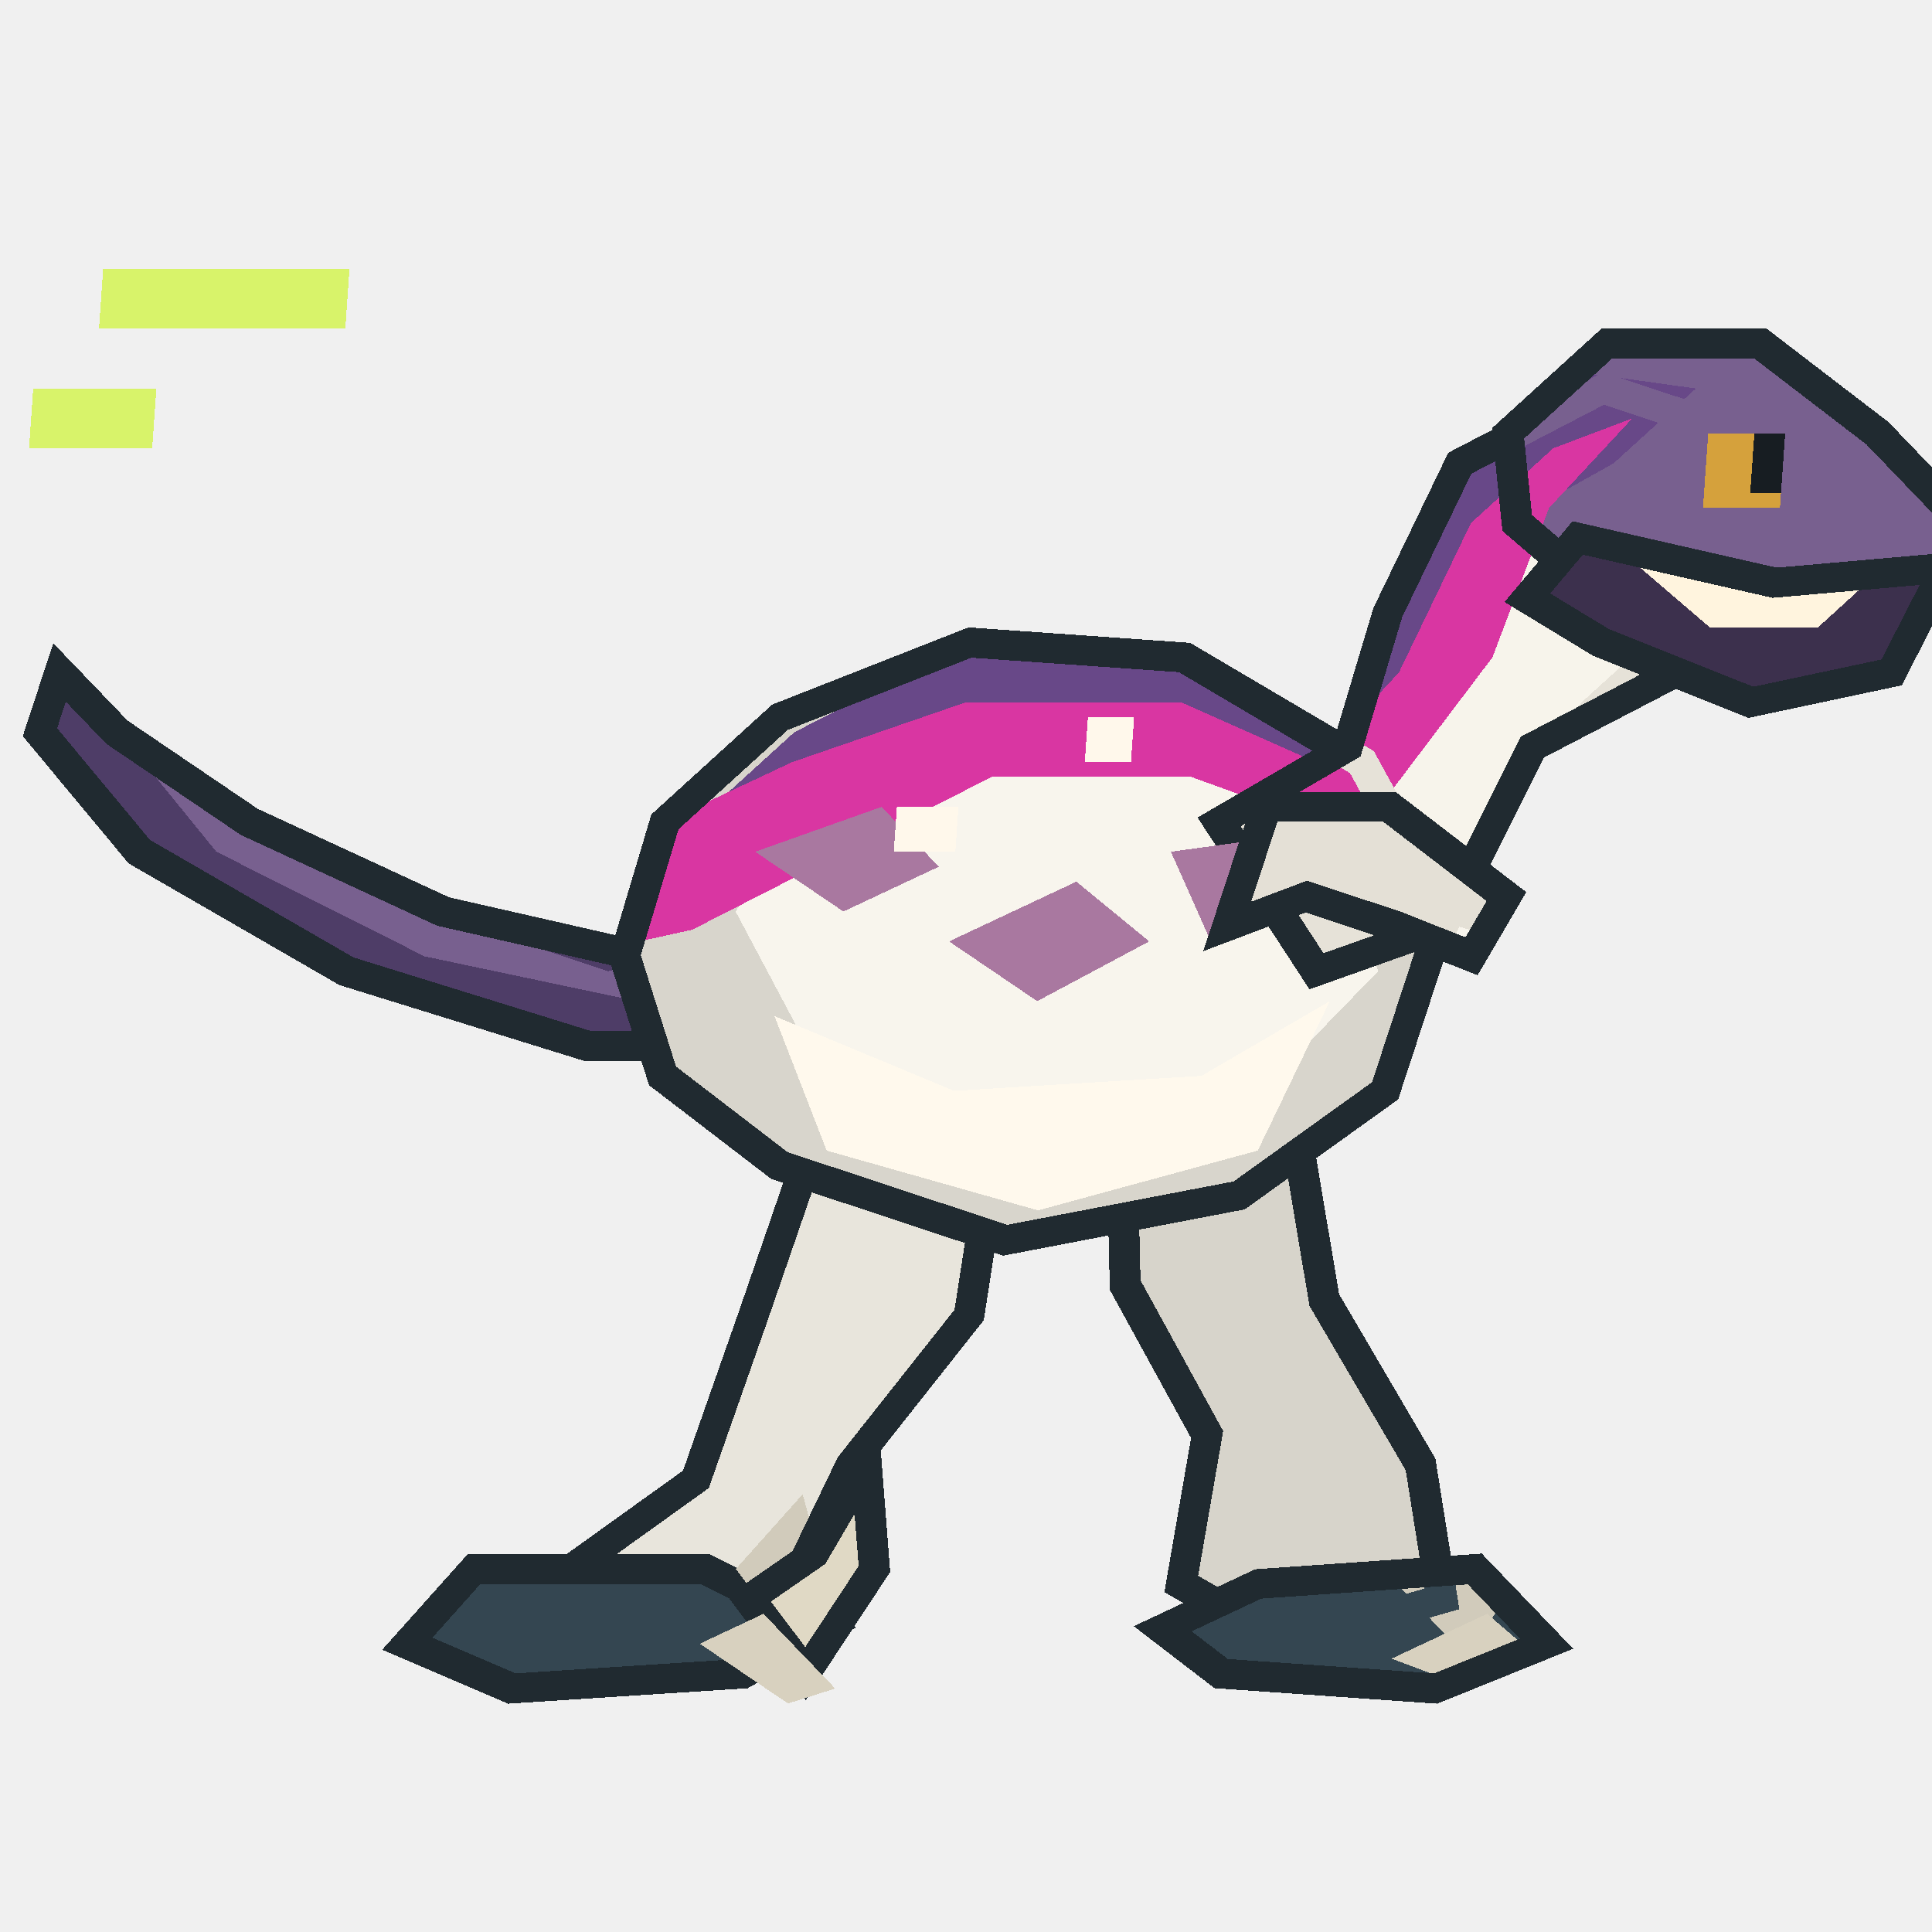
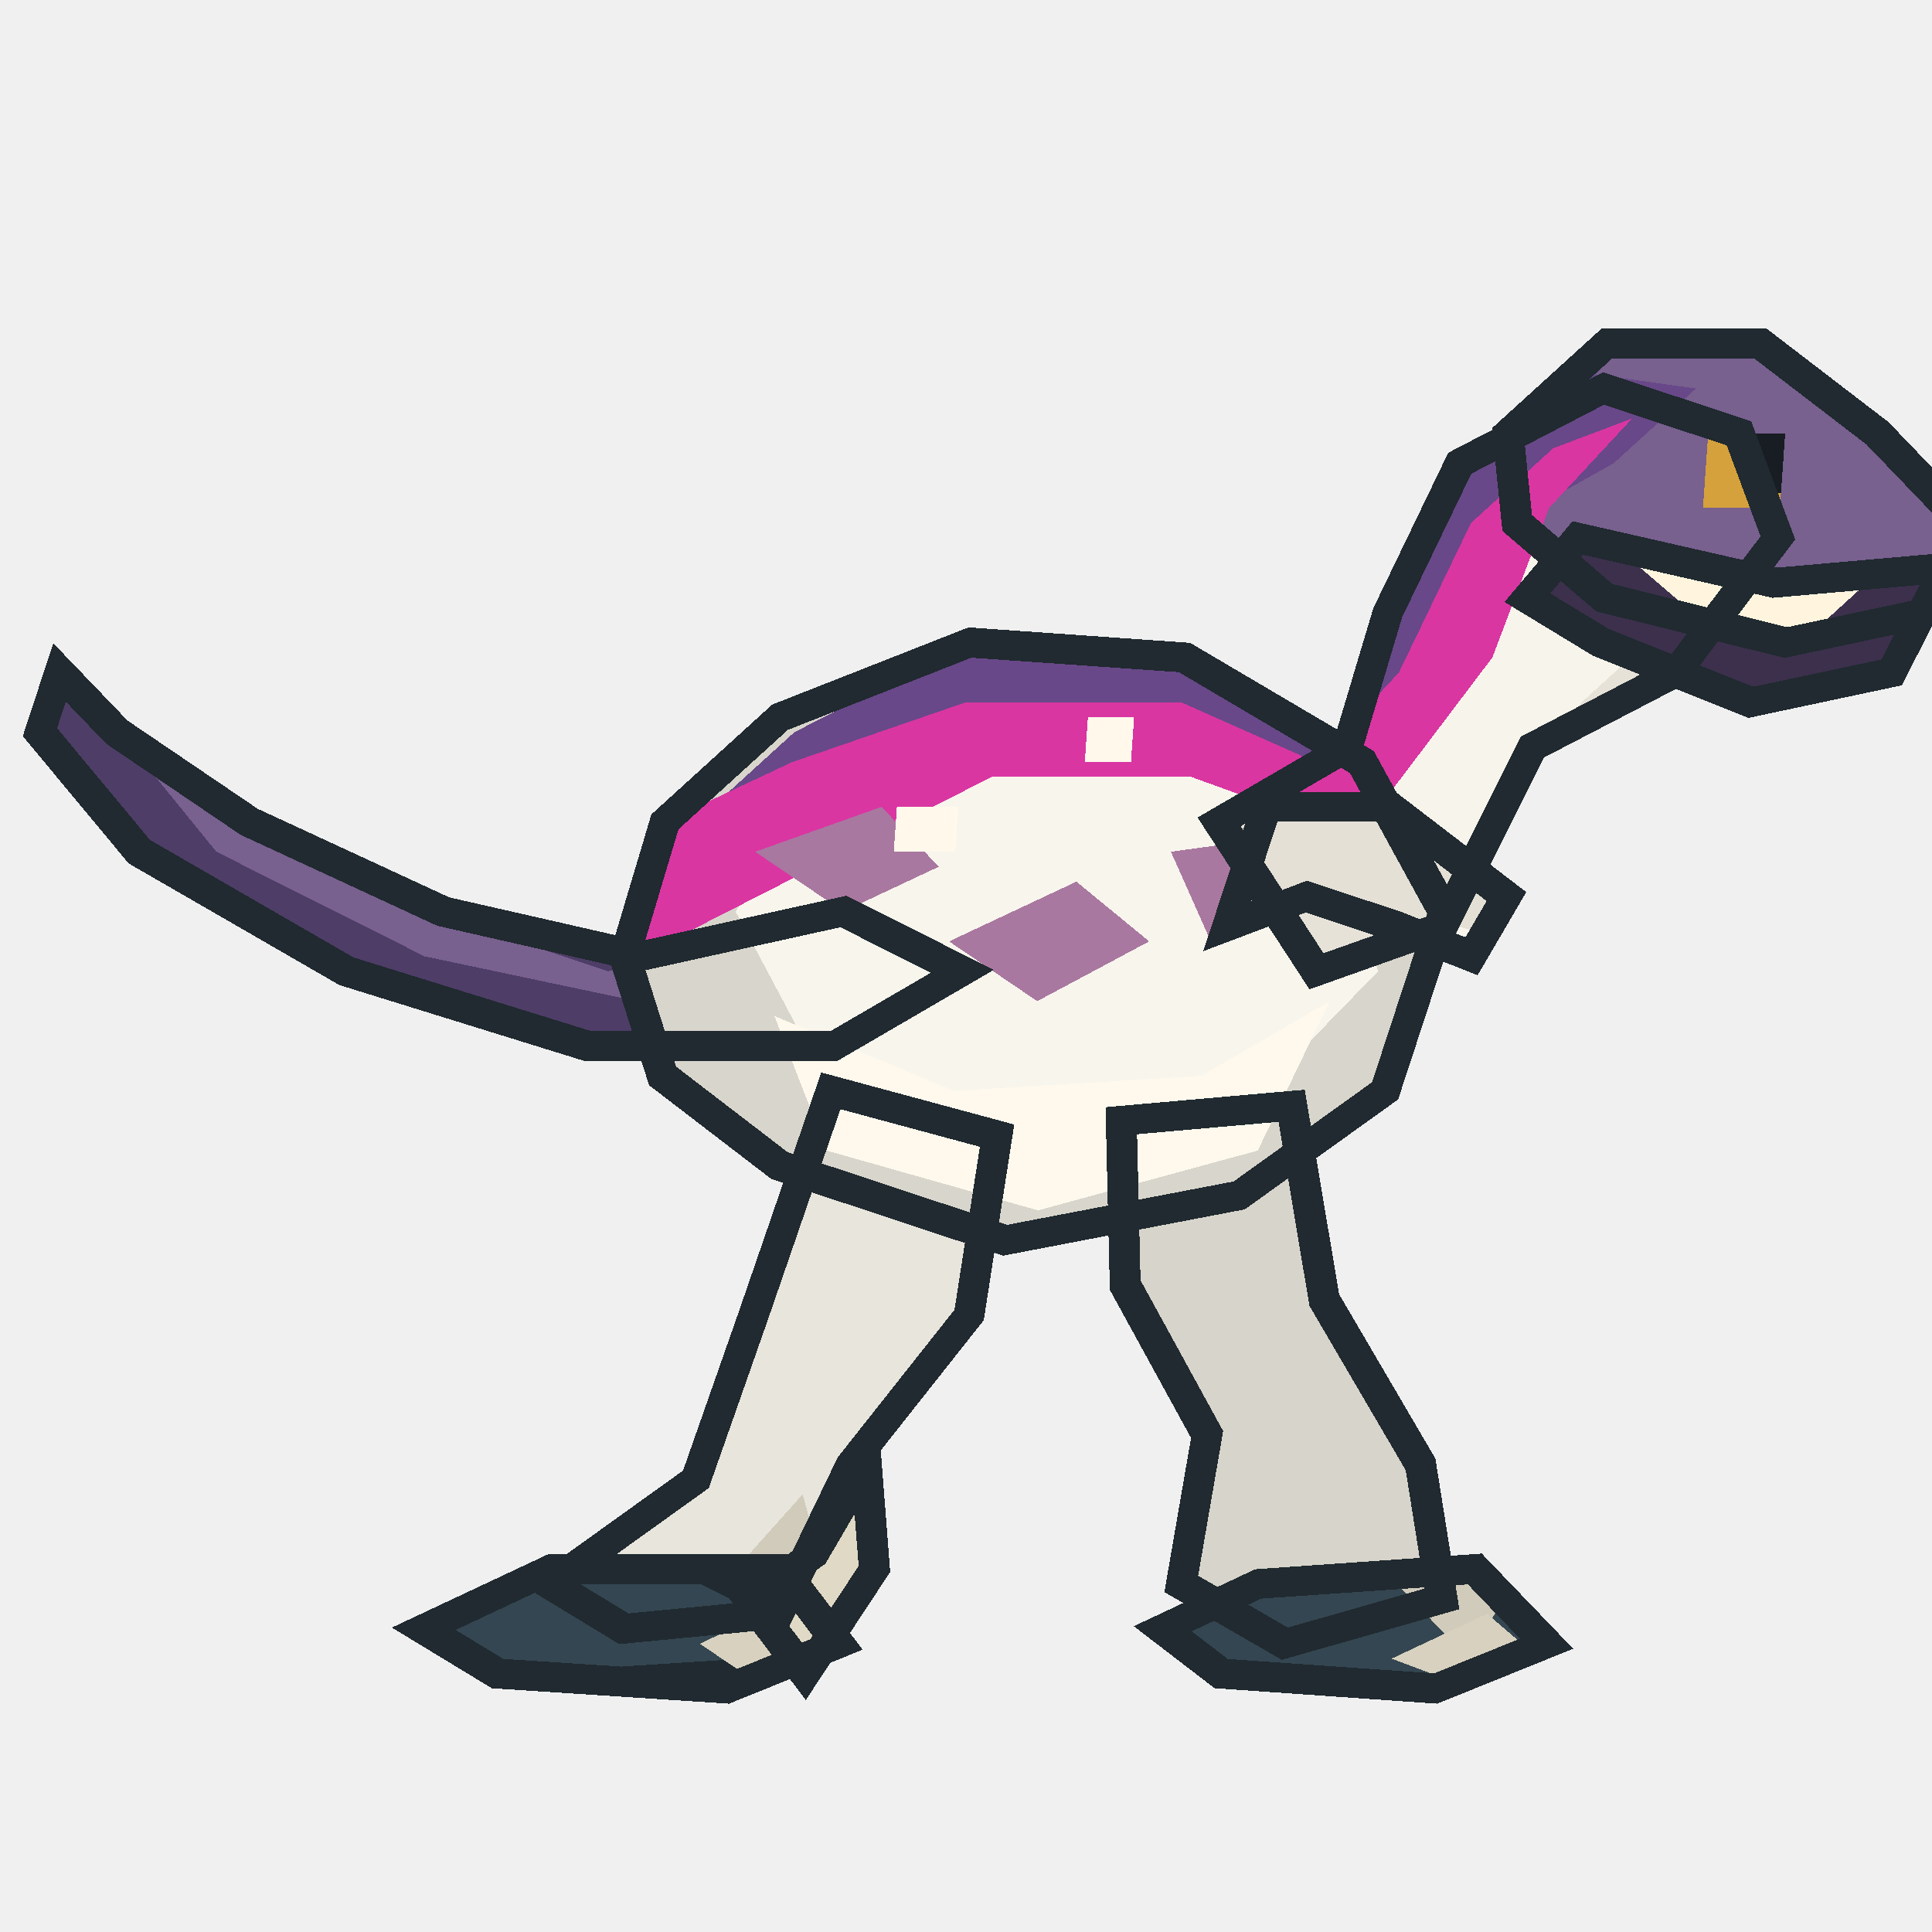
- <svg xmlns="http://www.w3.org/2000/svg" data-feet-orientation="forward" viewBox="0 0 128 128" shape-rendering="crispEdges" role="img" aria-label="Violeta" data-character="Violeta" data-species="Velociraptor" data-age="adult" data-sex="female" data-lineage="Rosa" data-hide="white" data-back="purple" data-dorsal-stripe="magenta" data-eye="gold-ochre" data-origin="Jurassic World" data-pose="attack">
-   <g data-pose-transform="attack" transform="translate(4 0) skewX(-4) scale(1.02 .99)">
-     <g>
-       <g stroke="#202a30" stroke-width="2" stroke-linejoin="miter">
-         <defs>
-           <mask id="dino-ink-mask-1" maskUnits="userSpaceOnUse" x="0" y="0" width="128" height="128" style="mask-type:luminance">
-             <g fill="#ffffff" stroke="none">
-               <polygon points="55,73 66,76 65,88 58,98 54,108 44,109 39,106 48,99 51,88" fill="#ffffff" stroke="none" />
-               <polygon points="74,75 85,74 88,87 95,98 97,107 87,110 80,106 81,96 75,86" fill="#ffffff" stroke="none" />
-               <polygon points="85,106 99,105 104,110 97,113 83,112 79,109" fill="#ffffff" stroke="none" />
-               <polygon points="52,107 56,104 59,98 60,105 56,112" fill="#ffffff" stroke="none" />
-               <polygon points="55,61 42,64 29,61 16,55 7,49 3,45 2,49 9,57 23,65 39,70 55,70 63,65" fill="#ffffff" stroke="none" />
-               <polygon points="41,64 43,55 50,48 62,43 76,44 88,51 94,61 91,73 82,80 67,83 52,78 44,72" fill="#ffffff" stroke="none" />
-               <polygon points="79,55 87,50 89,41 93,31 102,26 111,29 114,36 108,45 99,50 94,62 86,65" fill="#ffffff" stroke="none" />
-               <polygon points="96,29 102,23 112,23 120,29 126,35 124,41 115,43 103,40 97,35" fill="#ffffff" stroke="none" />
-               <polygon points="101,36 114,39 125,38 122,45 113,47 103,43 98,40" fill="#ffffff" stroke="none" />
-               <polygon points="82,54 90,54 98,60 96,64 91,62 85,60 80,62" fill="#ffffff" stroke="none" />
-             </g>
-             <polygon points="55,73 66,76 65,88 58,98 54,108 44,109 39,106 48,99 51,88" fill="none" stroke="#000000" stroke-width="2" stroke-linejoin="miter" />
-             <polygon points="74,75 85,74 88,87 95,98 97,107 87,110 80,106 81,96 75,86" fill="none" stroke="#000000" stroke-width="2" stroke-linejoin="miter" />
-             <polygon points="85,106 99,105 104,110 97,113 83,112 79,109" fill="none" stroke="#000000" stroke-width="2" stroke-linejoin="miter" />
-             <polygon points="52,107 56,104 59,98 60,105 56,112" fill="none" stroke="#000000" stroke-width="2" stroke-linejoin="miter" />
-             <polygon points="55,61 42,64 29,61 16,55 7,49 3,45 2,49 9,57 23,65 39,70 55,70 63,65" fill="none" stroke="#000000" stroke-width="2" stroke-linejoin="miter" />
-             <polygon points="41,64 43,55 50,48 62,43 76,44 88,51 94,61 91,73 82,80 67,83 52,78 44,72" fill="none" stroke="#000000" stroke-width="2" stroke-linejoin="miter" />
-             <polygon points="79,55 87,50 89,41 93,31 102,26 111,29 114,36 108,45 99,50 94,62 86,65" fill="none" stroke="#000000" stroke-width="2" stroke-linejoin="miter" />
-             <polygon points="96,29 102,23 112,23 120,29 126,35 124,41 115,43 103,40 97,35" fill="none" stroke="#000000" stroke-width="2" stroke-linejoin="miter" />
-             <polygon points="101,36 114,39 125,38 122,45 113,47 103,43 98,40" fill="none" stroke="#000000" stroke-width="2" stroke-linejoin="miter" />
-             <polygon points="82,54 90,54 98,60 96,64 91,62 85,60 80,62" fill="none" stroke="#000000" stroke-width="2" stroke-linejoin="miter" />
-           </mask>
-         </defs>
-         <polygon points="55,73 66,76 65,88 58,98 54,108 44,109 39,106 48,99 51,88" fill="#e8e5dc" />
-         <polygon points="74,75 85,74 88,87 95,98 97,107 87,110 80,106 81,96 75,86" fill="#d7d4cb" />
-         <polygon points="39,105 54,105 58,110 51,113 36,112 31,109" data-foot-facing="forward" transform="translate(88 0) scale(-1 1)" fill="#344651" />
-         <polygon points="85,106 99,105 104,110 97,113 83,112 79,109" data-foot-facing="forward" fill="#344651" />
-         <polygon points="51,105 55,100 57,106 55,110" fill="#d1cbbb" stroke="none" mask="url(#dino-ink-mask-1)" />
-         <polygon points="94,106 99,101 101,107 99,111" fill="#d1cbbb" stroke="none" mask="url(#dino-ink-mask-1)" />
-         <polygon points="52,107 56,104 59,98 60,105 56,112" fill="#e0d9c5" />
-         <polygon points="39,110 33,114 30,113 35,108" data-foot-facing="forward" transform="translate(88 0) scale(-1 1)" fill="#d8d1bf" stroke="none" />
-         <polygon points="94,111 102,114 106,113 100,108" data-foot-facing="forward" fill="#d8d1bf" stroke="none" mask="url(#dino-ink-mask-1)" />
+ <svg xmlns="http://www.w3.org/2000/svg" data-feet-orientation="forward" viewBox="0 0 128 128" shape-rendering="crispEdges" role="img" aria-label="Violeta" data-character="Violeta" data-species="Velociraptor" data-age="adult" data-sex="female" data-lineage="Rosa" data-hide="white" data-back="purple" data-dorsal-stripe="magenta" data-eye="gold-ochre" data-origin="Jurassic World" data-pose="attack" data-ink-boundary="masked">
+   <defs>
+     <mask id="sprite-silhouette" maskUnits="userSpaceOnUse" maskContentUnits="userSpaceOnUse" x="0" y="0" width="128" height="128" style="mask-type:luminance">
+       <g fill="#ffffff" stroke="#ffffff" stroke-width="2">
+         <g transform="translate(4 0) skewX(-4) scale(1.02 .99)">
+           <polygon points="55,73 66,76 65,88 58,98 54,108 44,109 39,106 48,99 51,88" fill="#ffffff" stroke="#ffffff" stroke-width="2" />
+         </g>
+         <g transform="translate(4 0) skewX(-4) scale(1.02 .99)">
+           <polygon points="74,75 85,74 88,87 95,98 97,107 87,110 80,106 81,96 75,86" fill="#ffffff" stroke="#ffffff" stroke-width="2" />
+         </g>
+         <g transform="translate(4 0) skewX(-4) scale(1.02 .99)">
+           <g transform="translate(88 0) scale(-1 1)">
+             <polygon points="39,105 54,105 58,110 51,113 36,112 31,109" data-foot-facing="forward" transform="translate(88 0) scale(-1 1)" fill="#ffffff" stroke="#ffffff" stroke-width="2" />
+           </g>
+         </g>
+         <g transform="translate(4 0) skewX(-4) scale(1.02 .99)">
+           <polygon points="85,106 99,105 104,110 97,113 83,112 79,109" data-foot-facing="forward" fill="#ffffff" stroke="#ffffff" stroke-width="2" />
+         </g>
+         <g transform="translate(4 0) skewX(-4) scale(1.02 .99)">
+           <polygon points="52,107 56,104 59,98 60,105 56,112" fill="#ffffff" stroke="#ffffff" stroke-width="2" />
+         </g>
+         <g transform="translate(4 0) skewX(-4) scale(1.02 .99)">
+           <polygon points="55,61 42,64 29,61 16,55 7,49 3,45 2,49 9,57 23,65 39,70 55,70 63,65" fill="#ffffff" stroke="#ffffff" stroke-width="2" />
+         </g>
+         <g transform="translate(4 0) skewX(-4) scale(1.02 .99)">
+           <polygon points="41,64 43,55 50,48 62,43 76,44 88,51 94,61 91,73 82,80 67,83 52,78 44,72" fill="#ffffff" stroke="#ffffff" stroke-width="2" />
+         </g>
+         <g transform="translate(4 0) skewX(-4) scale(1.02 .99)">
+           <polygon points="79,55 87,50 89,41 93,31 102,26 111,29 114,36 108,45 99,50 94,62 86,65" fill="#ffffff" stroke="#ffffff" stroke-width="2" />
+         </g>
+         <g transform="translate(4 0) skewX(-4) scale(1.02 .99)">
+           <polygon points="96,29 102,23 112,23 120,29 126,35 124,41 115,43 103,40 97,35" fill="#ffffff" stroke="#ffffff" stroke-width="2" />
+         </g>
+         <g transform="translate(4 0) skewX(-4) scale(1.02 .99)">
+           <polygon points="101,36 114,39 125,38 122,45 113,47 103,43 98,40" fill="#ffffff" stroke="#ffffff" stroke-width="2" />
+         </g>
+         <g transform="translate(4 0) skewX(-4) scale(1.02 .99)">
+           <polygon points="82,54 90,54 98,60 96,64 91,62 85,60 80,62" fill="#ffffff" stroke="#ffffff" stroke-width="2" />
+         </g>
      </g>
-       <g stroke="#202a30" stroke-width="2" stroke-linejoin="miter">
-         <defs>
-           <mask id="dino-ink-mask-2" maskUnits="userSpaceOnUse" x="0" y="0" width="128" height="128" style="mask-type:luminance">
-             <g fill="#ffffff" stroke="none">
-               <polygon points="55,73 66,76 65,88 58,98 54,108 44,109 39,106 48,99 51,88" fill="#ffffff" stroke="none" />
-               <polygon points="74,75 85,74 88,87 95,98 97,107 87,110 80,106 81,96 75,86" fill="#ffffff" stroke="none" />
-               <polygon points="85,106 99,105 104,110 97,113 83,112 79,109" fill="#ffffff" stroke="none" />
-               <polygon points="52,107 56,104 59,98 60,105 56,112" fill="#ffffff" stroke="none" />
-               <polygon points="55,61 42,64 29,61 16,55 7,49 3,45 2,49 9,57 23,65 39,70 55,70 63,65" fill="#ffffff" stroke="none" />
-               <polygon points="41,64 43,55 50,48 62,43 76,44 88,51 94,61 91,73 82,80 67,83 52,78 44,72" fill="#ffffff" stroke="none" />
-               <polygon points="79,55 87,50 89,41 93,31 102,26 111,29 114,36 108,45 99,50 94,62 86,65" fill="#ffffff" stroke="none" />
-               <polygon points="96,29 102,23 112,23 120,29 126,35 124,41 115,43 103,40 97,35" fill="#ffffff" stroke="none" />
-               <polygon points="101,36 114,39 125,38 122,45 113,47 103,43 98,40" fill="#ffffff" stroke="none" />
-               <polygon points="82,54 90,54 98,60 96,64 91,62 85,60 80,62" fill="#ffffff" stroke="none" />
-             </g>
-             <polygon points="55,73 66,76 65,88 58,98 54,108 44,109 39,106 48,99 51,88" fill="none" stroke="#000000" stroke-width="2" stroke-linejoin="miter" />
-             <polygon points="74,75 85,74 88,87 95,98 97,107 87,110 80,106 81,96 75,86" fill="none" stroke="#000000" stroke-width="2" stroke-linejoin="miter" />
-             <polygon points="85,106 99,105 104,110 97,113 83,112 79,109" fill="none" stroke="#000000" stroke-width="2" stroke-linejoin="miter" />
-             <polygon points="52,107 56,104 59,98 60,105 56,112" fill="none" stroke="#000000" stroke-width="2" stroke-linejoin="miter" />
-             <polygon points="55,61 42,64 29,61 16,55 7,49 3,45 2,49 9,57 23,65 39,70 55,70 63,65" fill="none" stroke="#000000" stroke-width="2" stroke-linejoin="miter" />
-             <polygon points="41,64 43,55 50,48 62,43 76,44 88,51 94,61 91,73 82,80 67,83 52,78 44,72" fill="none" stroke="#000000" stroke-width="2" stroke-linejoin="miter" />
-             <polygon points="79,55 87,50 89,41 93,31 102,26 111,29 114,36 108,45 99,50 94,62 86,65" fill="none" stroke="#000000" stroke-width="2" stroke-linejoin="miter" />
-             <polygon points="96,29 102,23 112,23 120,29 126,35 124,41 115,43 103,40 97,35" fill="none" stroke="#000000" stroke-width="2" stroke-linejoin="miter" />
-             <polygon points="101,36 114,39 125,38 122,45 113,47 103,43 98,40" fill="none" stroke="#000000" stroke-width="2" stroke-linejoin="miter" />
-             <polygon points="82,54 90,54 98,60 96,64 91,62 85,60 80,62" fill="none" stroke="#000000" stroke-width="2" stroke-linejoin="miter" />
-           </mask>
-           <mask id="dino-ink-mask-3" maskUnits="userSpaceOnUse" x="0" y="0" width="128" height="128" style="mask-type:luminance">
-             <g fill="#ffffff" stroke="none">
-               <polygon points="41,64 43,55 50,48 62,43 76,44 88,51 94,61 91,73 82,80 67,83 52,78 44,72" fill="#ffffff" stroke="none" />
-             </g>
-             <polygon points="41,64 43,55 50,48 62,43 76,44 88,51 94,61 91,73 82,80 67,83 52,78 44,72" fill="none" stroke="#000000" stroke-width="2" stroke-linejoin="miter" />
-           </mask>
-           <mask id="dino-ink-mask-4" maskUnits="userSpaceOnUse" x="0" y="0" width="128" height="128" style="mask-type:luminance">
-             <g fill="#ffffff" stroke="none">
-               <polygon points="101,36 114,39 125,38 122,45 113,47 103,43 98,40" fill="#ffffff" stroke="none" />
-             </g>
-             <polygon points="101,36 114,39 125,38 122,45 113,47 103,43 98,40" fill="none" stroke="#000000" stroke-width="2" stroke-linejoin="miter" />
-           </mask>
-           <mask id="dino-ink-mask-5" maskUnits="userSpaceOnUse" x="0" y="0" width="128" height="128" style="mask-type:luminance">
-             <g fill="#ffffff" stroke="none">
-               <polygon points="96,29 102,23 112,23 120,29 126,35 124,41 115,43 103,40 97,35" fill="#ffffff" stroke="none" />
-             </g>
-             <polygon points="96,29 102,23 112,23 120,29 126,35 124,41 115,43 103,40 97,35" fill="none" stroke="#000000" stroke-width="2" stroke-linejoin="miter" />
-           </mask>
-         </defs>
-         <polygon points="55,61 42,64 29,61 16,55 7,49 3,45 2,49 9,57 23,65 39,70 55,70 63,65" fill="#4e3d67" />
-         <polygon points="53,61 40,65 28,61 16,55 8,50 14,57 28,64 42,67 55,66" fill="#78608f" stroke="none" mask="url(#dino-ink-mask-2)" />
-         <polygon points="41,64 43,55 50,48 62,43 76,44 88,51 94,61 91,73 82,80 67,83 52,78 44,72" fill="#d8d5cc" />
-         <polygon points="48,61 53,52 65,48 78,49 87,56 90,65 83,73 69,77 55,73" fill="#f8f5ed" stroke="none" mask="url(#dino-ink-mask-3)" />
-         <polygon points="51,68 63,73 79,72 87,67 83,77 69,81 55,77" fill="#fff9ed" stroke="none" mask="url(#dino-ink-mask-3)" />
-         <polygon points="79,55 87,50 89,41 93,31 102,26 111,29 114,36 108,45 99,50 94,62 86,65" fill="#e6e2d8" />
-         <polygon points="88,48 93,36 101,30 109,32 109,40 102,47 96,57 90,58" fill="#f7f4eb" stroke="none" mask="url(#dino-ink-mask-2)" />
-         <polygon points="96,29 102,23 112,23 120,29 126,35 124,41 115,43 103,40 97,35" fill="#78608f" />
-         <polygon points="101,36 114,39 125,38 122,45 113,47 103,43 98,40" fill="#3c304d" />
-         <polygon points="104,37 112,39 120,39 117,42 110,42" fill="#fff4de" stroke="none" mask="url(#dino-ink-mask-4)" />
-         <polygon points="7,47 19,52 32,56 44,56 51,49 62,43 76,43 86,47 91,38 94,29 101,25 108,26 103,31 98,34 94,45 88,54 78,49 64,48 54,54 45,62 31,61 17,55" fill="#684888" stroke="none" mask="url(#dino-ink-mask-2)" />
-         <polygon points="13,49 28,55 41,56 51,51 62,47 76,47 85,51 90,45 94,35 99,30 104,28 99,34 96,44 88,56 77,52 64,52 53,58 42,64 28,60" fill="#d936a2" stroke="none" mask="url(#dino-ink-mask-2)" />
-         <polygon points="49,57 57,54 61,58 55,61" fill="#a978a0" stroke="none" mask="url(#dino-ink-mask-3)" />
-         <polygon points="62,63 70,59 75,63 68,67" fill="#a978a0" stroke="none" mask="url(#dino-ink-mask-3)" />
-         <polygon points="76,57 83,56 86,60 79,63" fill="#a978a0" stroke="none" mask="url(#dino-ink-mask-3)" />
-         <polygon points="82,54 90,54 98,60 96,64 91,62 85,60 80,62" fill="#e4e0d6" />
-         <polygon points="95,62 102,64 105,68 102,69 98,66 93,67" fill="#f8f5ed" stroke="none" mask="url(#dino-ink-mask-2)" />
-         <polygon points="96,64 104,65 108,68 104,69 99,67" fill="#d8d5cc" stroke="none" mask="url(#dino-ink-mask-2)" />
-         <polygon points="100,66 107,67 110,70 106,70 102,69" fill="#fff6e6" stroke="none" mask="url(#dino-ink-mask-2)" />
-         <rect x="109" y="29" width="5" height="5" fill="#d5a13c" stroke="none" mask="url(#dino-ink-mask-5)" />
-         <rect x="112" y="29" width="2" height="4" fill="#171d22" stroke="none" mask="url(#dino-ink-mask-5)" />
-         <rect x="58" y="54" width="4" height="3" fill="#fff8eb" stroke="none" mask="url(#dino-ink-mask-3)" />
-         <rect x="70" y="48" width="3" height="3" fill="#fff8eb" stroke="none" mask="url(#dino-ink-mask-3)" />
+     </mask>
+   </defs>
+   <g data-ink-boundary="art" mask="url(#sprite-silhouette)">
+     <g data-pose-transform="attack" transform="translate(4 0) skewX(-4) scale(1.02 .99)">
+       <g>
+         <g stroke="#202a30" stroke-width="2" stroke-linejoin="miter">
+           <defs>
+             <mask id="dino-ink-mask-1" maskUnits="userSpaceOnUse" x="0" y="0" width="128" height="128" style="mask-type:luminance">
+               <g fill="#ffffff" stroke="none">
+                 <polygon points="55,73 66,76 65,88 58,98 54,108 44,109 39,106 48,99 51,88" fill="#ffffff" stroke="none" />
+                 <polygon points="74,75 85,74 88,87 95,98 97,107 87,110 80,106 81,96 75,86" fill="#ffffff" stroke="none" />
+                 <polygon points="85,106 99,105 104,110 97,113 83,112 79,109" fill="#ffffff" stroke="none" />
+                 <polygon points="52,107 56,104 59,98 60,105 56,112" fill="#ffffff" stroke="none" />
+                 <polygon points="55,61 42,64 29,61 16,55 7,49 3,45 2,49 9,57 23,65 39,70 55,70 63,65" fill="#ffffff" stroke="none" />
+                 <polygon points="41,64 43,55 50,48 62,43 76,44 88,51 94,61 91,73 82,80 67,83 52,78 44,72" fill="#ffffff" stroke="none" />
+                 <polygon points="79,55 87,50 89,41 93,31 102,26 111,29 114,36 108,45 99,50 94,62 86,65" fill="#ffffff" stroke="none" />
+                 <polygon points="96,29 102,23 112,23 120,29 126,35 124,41 115,43 103,40 97,35" fill="#ffffff" stroke="none" />
+                 <polygon points="101,36 114,39 125,38 122,45 113,47 103,43 98,40" fill="#ffffff" stroke="none" />
+                 <polygon points="82,54 90,54 98,60 96,64 91,62 85,60 80,62" fill="#ffffff" stroke="none" />
+               </g>
+               <polygon points="55,73 66,76 65,88 58,98 54,108 44,109 39,106 48,99 51,88" fill="none" stroke="#000000" stroke-width="2" stroke-linejoin="miter" />
+               <polygon points="74,75 85,74 88,87 95,98 97,107 87,110 80,106 81,96 75,86" fill="none" stroke="#000000" stroke-width="2" stroke-linejoin="miter" />
+               <polygon points="85,106 99,105 104,110 97,113 83,112 79,109" fill="none" stroke="#000000" stroke-width="2" stroke-linejoin="miter" />
+               <polygon points="52,107 56,104 59,98 60,105 56,112" fill="none" stroke="#000000" stroke-width="2" stroke-linejoin="miter" />
+               <polygon points="55,61 42,64 29,61 16,55 7,49 3,45 2,49 9,57 23,65 39,70 55,70 63,65" fill="none" stroke="#000000" stroke-width="2" stroke-linejoin="miter" />
+               <polygon points="41,64 43,55 50,48 62,43 76,44 88,51 94,61 91,73 82,80 67,83 52,78 44,72" fill="none" stroke="#000000" stroke-width="2" stroke-linejoin="miter" />
+               <polygon points="79,55 87,50 89,41 93,31 102,26 111,29 114,36 108,45 99,50 94,62 86,65" fill="none" stroke="#000000" stroke-width="2" stroke-linejoin="miter" />
+               <polygon points="96,29 102,23 112,23 120,29 126,35 124,41 115,43 103,40 97,35" fill="none" stroke="#000000" stroke-width="2" stroke-linejoin="miter" />
+               <polygon points="101,36 114,39 125,38 122,45 113,47 103,43 98,40" fill="none" stroke="#000000" stroke-width="2" stroke-linejoin="miter" />
+               <polygon points="82,54 90,54 98,60 96,64 91,62 85,60 80,62" fill="none" stroke="#000000" stroke-width="2" stroke-linejoin="miter" />
+             </mask>
+           </defs>
+           <polygon points="55,73 66,76 65,88 58,98 54,108 44,109 39,106 48,99 51,88" fill="#e8e5dc" />
+           <polygon points="74,75 85,74 88,87 95,98 97,107 87,110 80,106 81,96 75,86" fill="#d7d4cb" />
+           <polygon points="39,105 54,105 58,110 51,113 36,112 31,109" data-foot-facing="forward" transform="translate(88 0) scale(-1 1)" fill="#344651" />
+           <polygon points="85,106 99,105 104,110 97,113 83,112 79,109" data-foot-facing="forward" fill="#344651" />
+           <polygon points="51,105 55,100 57,106 55,110" fill="#d1cbbb" stroke="none" mask="url(#dino-ink-mask-1)" />
+           <polygon points="94,106 99,101 101,107 99,111" fill="#d1cbbb" stroke="none" mask="url(#dino-ink-mask-1)" />
+           <polygon points="52,107 56,104 59,98 60,105 56,112" fill="#e0d9c5" />
+           <polygon points="39,110 33,114 30,113 35,108" data-foot-facing="forward" transform="translate(88 0) scale(-1 1)" fill="#d8d1bf" stroke="none" />
+           <polygon points="94,111 102,114 106,113 100,108" data-foot-facing="forward" fill="#d8d1bf" stroke="none" mask="url(#dino-ink-mask-1)" />
+         </g>
+         <g stroke="#202a30" stroke-width="2" stroke-linejoin="miter">
+           <defs>
+             <mask id="dino-ink-mask-2" maskUnits="userSpaceOnUse" x="0" y="0" width="128" height="128" style="mask-type:luminance">
+               <g fill="#ffffff" stroke="none">
+                 <polygon points="55,73 66,76 65,88 58,98 54,108 44,109 39,106 48,99 51,88" fill="#ffffff" stroke="none" />
+                 <polygon points="74,75 85,74 88,87 95,98 97,107 87,110 80,106 81,96 75,86" fill="#ffffff" stroke="none" />
+                 <polygon points="85,106 99,105 104,110 97,113 83,112 79,109" fill="#ffffff" stroke="none" />
+                 <polygon points="52,107 56,104 59,98 60,105 56,112" fill="#ffffff" stroke="none" />
+                 <polygon points="55,61 42,64 29,61 16,55 7,49 3,45 2,49 9,57 23,65 39,70 55,70 63,65" fill="#ffffff" stroke="none" />
+                 <polygon points="41,64 43,55 50,48 62,43 76,44 88,51 94,61 91,73 82,80 67,83 52,78 44,72" fill="#ffffff" stroke="none" />
+                 <polygon points="79,55 87,50 89,41 93,31 102,26 111,29 114,36 108,45 99,50 94,62 86,65" fill="#ffffff" stroke="none" />
+                 <polygon points="96,29 102,23 112,23 120,29 126,35 124,41 115,43 103,40 97,35" fill="#ffffff" stroke="none" />
+                 <polygon points="101,36 114,39 125,38 122,45 113,47 103,43 98,40" fill="#ffffff" stroke="none" />
+                 <polygon points="82,54 90,54 98,60 96,64 91,62 85,60 80,62" fill="#ffffff" stroke="none" />
+               </g>
+               <polygon points="55,73 66,76 65,88 58,98 54,108 44,109 39,106 48,99 51,88" fill="none" stroke="#000000" stroke-width="2" stroke-linejoin="miter" />
+               <polygon points="74,75 85,74 88,87 95,98 97,107 87,110 80,106 81,96 75,86" fill="none" stroke="#000000" stroke-width="2" stroke-linejoin="miter" />
+               <polygon points="85,106 99,105 104,110 97,113 83,112 79,109" fill="none" stroke="#000000" stroke-width="2" stroke-linejoin="miter" />
+               <polygon points="52,107 56,104 59,98 60,105 56,112" fill="none" stroke="#000000" stroke-width="2" stroke-linejoin="miter" />
+               <polygon points="55,61 42,64 29,61 16,55 7,49 3,45 2,49 9,57 23,65 39,70 55,70 63,65" fill="none" stroke="#000000" stroke-width="2" stroke-linejoin="miter" />
+               <polygon points="41,64 43,55 50,48 62,43 76,44 88,51 94,61 91,73 82,80 67,83 52,78 44,72" fill="none" stroke="#000000" stroke-width="2" stroke-linejoin="miter" />
+               <polygon points="79,55 87,50 89,41 93,31 102,26 111,29 114,36 108,45 99,50 94,62 86,65" fill="none" stroke="#000000" stroke-width="2" stroke-linejoin="miter" />
+               <polygon points="96,29 102,23 112,23 120,29 126,35 124,41 115,43 103,40 97,35" fill="none" stroke="#000000" stroke-width="2" stroke-linejoin="miter" />
+               <polygon points="101,36 114,39 125,38 122,45 113,47 103,43 98,40" fill="none" stroke="#000000" stroke-width="2" stroke-linejoin="miter" />
+               <polygon points="82,54 90,54 98,60 96,64 91,62 85,60 80,62" fill="none" stroke="#000000" stroke-width="2" stroke-linejoin="miter" />
+             </mask>
+             <mask id="dino-ink-mask-3" maskUnits="userSpaceOnUse" x="0" y="0" width="128" height="128" style="mask-type:luminance">
+               <g fill="#ffffff" stroke="none">
+                 <polygon points="41,64 43,55 50,48 62,43 76,44 88,51 94,61 91,73 82,80 67,83 52,78 44,72" fill="#ffffff" stroke="none" />
+               </g>
+               <polygon points="41,64 43,55 50,48 62,43 76,44 88,51 94,61 91,73 82,80 67,83 52,78 44,72" fill="none" stroke="#000000" stroke-width="2" stroke-linejoin="miter" />
+             </mask>
+             <mask id="dino-ink-mask-4" maskUnits="userSpaceOnUse" x="0" y="0" width="128" height="128" style="mask-type:luminance">
+               <g fill="#ffffff" stroke="none">
+                 <polygon points="101,36 114,39 125,38 122,45 113,47 103,43 98,40" fill="#ffffff" stroke="none" />
+               </g>
+               <polygon points="101,36 114,39 125,38 122,45 113,47 103,43 98,40" fill="none" stroke="#000000" stroke-width="2" stroke-linejoin="miter" />
+             </mask>
+             <mask id="dino-ink-mask-5" maskUnits="userSpaceOnUse" x="0" y="0" width="128" height="128" style="mask-type:luminance">
+               <g fill="#ffffff" stroke="none">
+                 <polygon points="96,29 102,23 112,23 120,29 126,35 124,41 115,43 103,40 97,35" fill="#ffffff" stroke="none" />
+               </g>
+               <polygon points="96,29 102,23 112,23 120,29 126,35 124,41 115,43 103,40 97,35" fill="none" stroke="#000000" stroke-width="2" stroke-linejoin="miter" />
+             </mask>
+           </defs>
+           <polygon points="55,61 42,64 29,61 16,55 7,49 3,45 2,49 9,57 23,65 39,70 55,70 63,65" fill="#4e3d67" />
+           <polygon points="53,61 40,65 28,61 16,55 8,50 14,57 28,64 42,67 55,66" fill="#78608f" stroke="none" mask="url(#dino-ink-mask-2)" />
+           <polygon points="41,64 43,55 50,48 62,43 76,44 88,51 94,61 91,73 82,80 67,83 52,78 44,72" fill="#d8d5cc" />
+           <polygon points="48,61 53,52 65,48 78,49 87,56 90,65 83,73 69,77 55,73" fill="#f8f5ed" stroke="none" mask="url(#dino-ink-mask-3)" />
+           <polygon points="51,68 63,73 79,72 87,67 83,77 69,81 55,77" fill="#fff9ed" stroke="none" mask="url(#dino-ink-mask-3)" />
+           <polygon points="79,55 87,50 89,41 93,31 102,26 111,29 114,36 108,45 99,50 94,62 86,65" fill="#e6e2d8" />
+           <polygon points="88,48 93,36 101,30 109,32 109,40 102,47 96,57 90,58" fill="#f7f4eb" stroke="none" mask="url(#dino-ink-mask-2)" />
+           <polygon points="96,29 102,23 112,23 120,29 126,35 124,41 115,43 103,40 97,35" fill="#78608f" />
+           <polygon points="101,36 114,39 125,38 122,45 113,47 103,43 98,40" fill="#3c304d" />
+           <polygon points="104,37 112,39 120,39 117,42 110,42" fill="#fff4de" stroke="none" mask="url(#dino-ink-mask-4)" />
+           <polygon points="7,47 19,52 32,56 44,56 51,49 62,43 76,43 86,47 91,38 94,29 101,25 108,26 103,31 98,34 94,45 88,54 78,49 64,48 54,54 45,62 31,61 17,55" fill="#684888" stroke="none" mask="url(#dino-ink-mask-2)" />
+           <polygon points="13,49 28,55 41,56 51,51 62,47 76,47 85,51 90,45 94,35 99,30 104,28 99,34 96,44 88,56 77,52 64,52 53,58 42,64 28,60" fill="#d936a2" stroke="none" mask="url(#dino-ink-mask-2)" />
+           <polygon points="49,57 57,54 61,58 55,61" fill="#a978a0" stroke="none" mask="url(#dino-ink-mask-3)" />
+           <polygon points="62,63 70,59 75,63 68,67" fill="#a978a0" stroke="none" mask="url(#dino-ink-mask-3)" />
+           <polygon points="76,57 83,56 86,60 79,63" fill="#a978a0" stroke="none" mask="url(#dino-ink-mask-3)" />
+           <polygon points="82,54 90,54 98,60 96,64 91,62 85,60 80,62" fill="#e4e0d6" />
+           <polygon points="95,62 102,64 105,68 102,69 98,66 93,67" fill="#f8f5ed" stroke="none" mask="url(#dino-ink-mask-2)" />
+           <polygon points="96,64 104,65 108,68 104,69 99,67" fill="#d8d5cc" stroke="none" mask="url(#dino-ink-mask-2)" />
+           <polygon points="100,66 107,67 110,70 106,70 102,69" fill="#fff6e6" stroke="none" mask="url(#dino-ink-mask-2)" />
+           <rect x="109" y="29" width="5" height="5" fill="#d5a13c" stroke="none" mask="url(#dino-ink-mask-5)" />
+           <rect x="112" y="29" width="2" height="4" fill="#171d22" stroke="none" mask="url(#dino-ink-mask-5)" />
+           <rect x="58" y="54" width="4" height="3" fill="#fff8eb" stroke="none" mask="url(#dino-ink-mask-3)" />
+           <rect x="70" y="48" width="3" height="3" fill="#fff8eb" stroke="none" mask="url(#dino-ink-mask-3)" />
+         </g>
+       </g>
+       <g data-motion-accent="attack" shape-rendering="crispEdges">
+         <path d="M4 18h16v4H4zM0 26h8v4H0z" fill="#d8f36a" />
      </g>
    </g>
-     <g data-motion-accent="attack" shape-rendering="crispEdges">
-       <path d="M4 18h16v4H4zM0 26h8v4H0z" fill="#d8f36a" />
+   </g>
+   <g data-ink-layer="final">
+     <g transform="translate(4 0) skewX(-4) scale(1.02 .99)">
+       <polygon points="55,73 66,76 65,88 58,98 54,108 44,109 39,106 48,99 51,88" fill="none" stroke="#202a30" stroke-width="2" stroke-linejoin="miter" />
+     </g>
+     <g transform="translate(4 0) skewX(-4) scale(1.02 .99)">
+       <polygon points="74,75 85,74 88,87 95,98 97,107 87,110 80,106 81,96 75,86" fill="none" stroke="#202a30" stroke-width="2" stroke-linejoin="miter" />
+     </g>
+     <g transform="translate(4 0) skewX(-4) scale(1.02 .99)">
+       <g transform="translate(88 0) scale(-1 1)">
+         <polygon points="39,105 54,105 58,110 51,113 36,112 31,109" data-foot-facing="forward" transform="translate(88 0) scale(-1 1)" fill="none" stroke="#202a30" stroke-width="2" stroke-linejoin="miter" />
+       </g>
+     </g>
+     <g transform="translate(4 0) skewX(-4) scale(1.02 .99)">
+       <polygon points="85,106 99,105 104,110 97,113 83,112 79,109" data-foot-facing="forward" fill="none" stroke="#202a30" stroke-width="2" stroke-linejoin="miter" />
+     </g>
+     <g transform="translate(4 0) skewX(-4) scale(1.02 .99)">
+       <polygon points="52,107 56,104 59,98 60,105 56,112" fill="none" stroke="#202a30" stroke-width="2" stroke-linejoin="miter" />
+     </g>
+     <g transform="translate(4 0) skewX(-4) scale(1.02 .99)">
+       <polygon points="55,61 42,64 29,61 16,55 7,49 3,45 2,49 9,57 23,65 39,70 55,70 63,65" fill="none" stroke="#202a30" stroke-width="2" stroke-linejoin="miter" />
+     </g>
+     <g transform="translate(4 0) skewX(-4) scale(1.02 .99)">
+       <polygon points="41,64 43,55 50,48 62,43 76,44 88,51 94,61 91,73 82,80 67,83 52,78 44,72" fill="none" stroke="#202a30" stroke-width="2" stroke-linejoin="miter" />
+     </g>
+     <g transform="translate(4 0) skewX(-4) scale(1.02 .99)">
+       <polygon points="79,55 87,50 89,41 93,31 102,26 111,29 114,36 108,45 99,50 94,62 86,65" fill="none" stroke="#202a30" stroke-width="2" stroke-linejoin="miter" />
+     </g>
+     <g transform="translate(4 0) skewX(-4) scale(1.02 .99)">
+       <polygon points="96,29 102,23 112,23 120,29 126,35 124,41 115,43 103,40 97,35" fill="none" stroke="#202a30" stroke-width="2" stroke-linejoin="miter" />
+     </g>
+     <g transform="translate(4 0) skewX(-4) scale(1.02 .99)">
+       <polygon points="101,36 114,39 125,38 122,45 113,47 103,43 98,40" fill="none" stroke="#202a30" stroke-width="2" stroke-linejoin="miter" />
+     </g>
+     <g transform="translate(4 0) skewX(-4) scale(1.02 .99)">
+       <polygon points="82,54 90,54 98,60 96,64 91,62 85,60 80,62" fill="none" stroke="#202a30" stroke-width="2" stroke-linejoin="miter" />
    </g>
  </g>
</svg>
